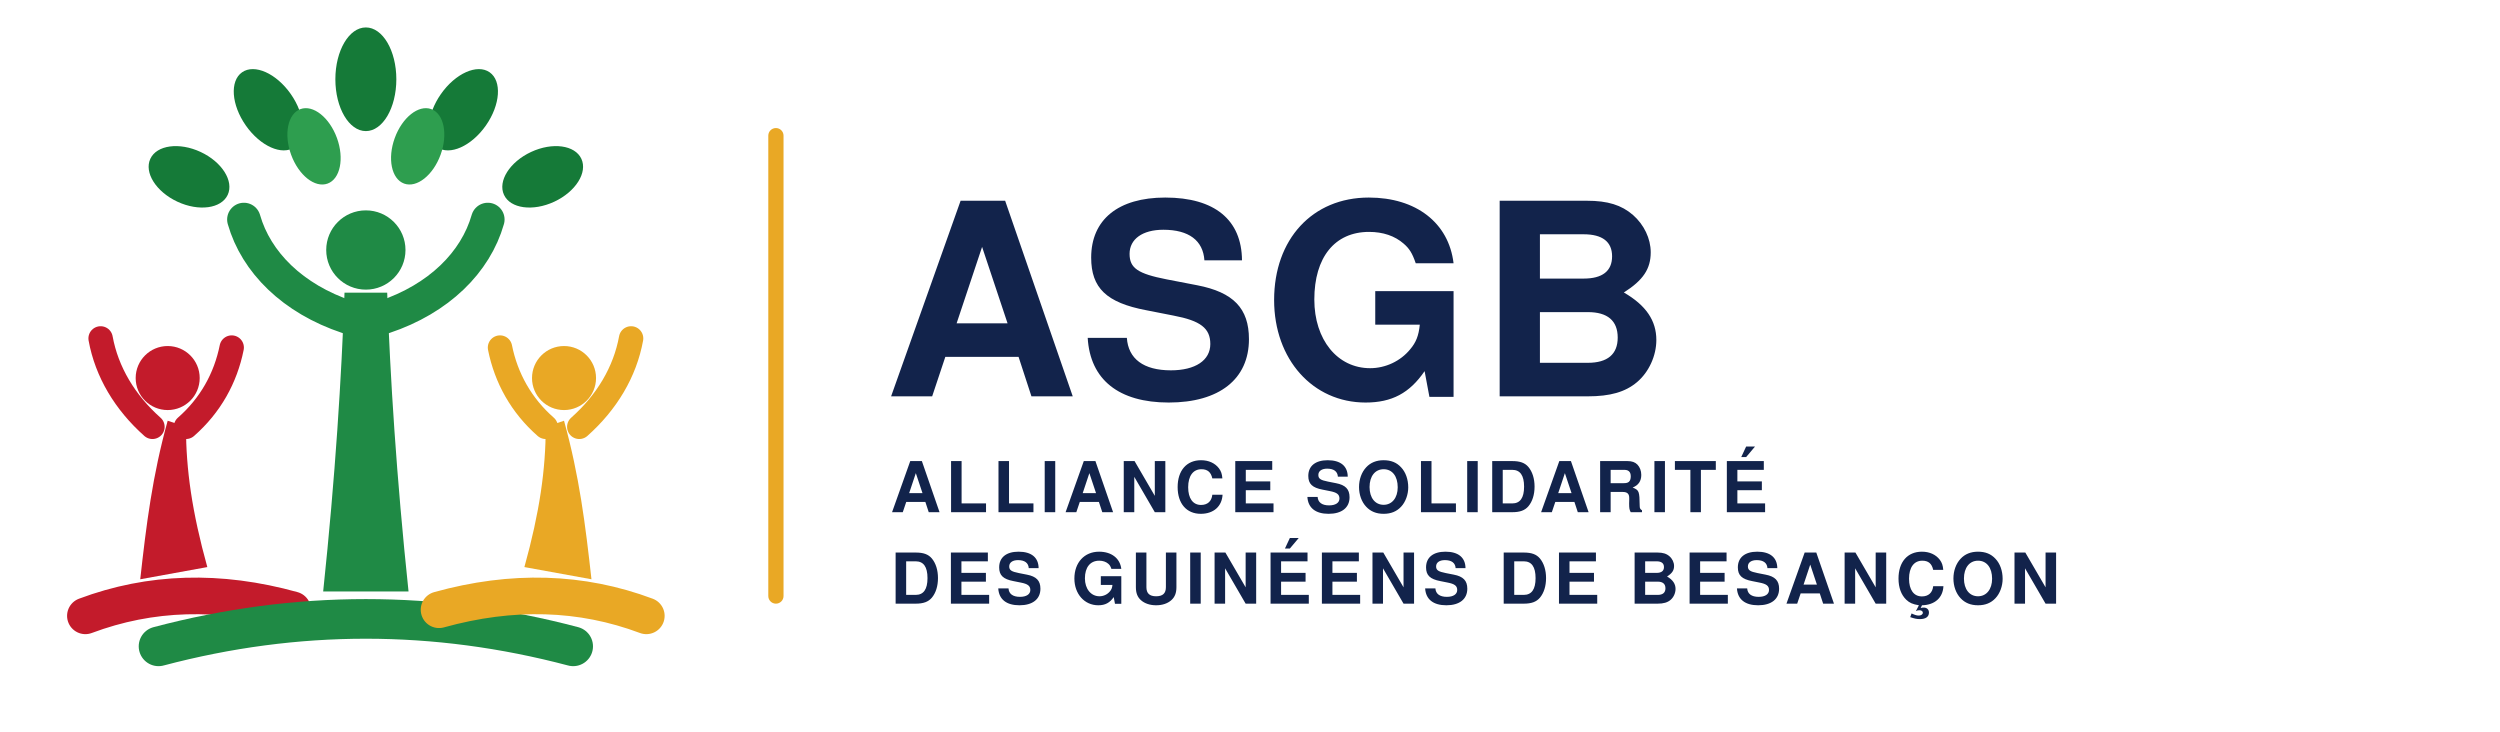
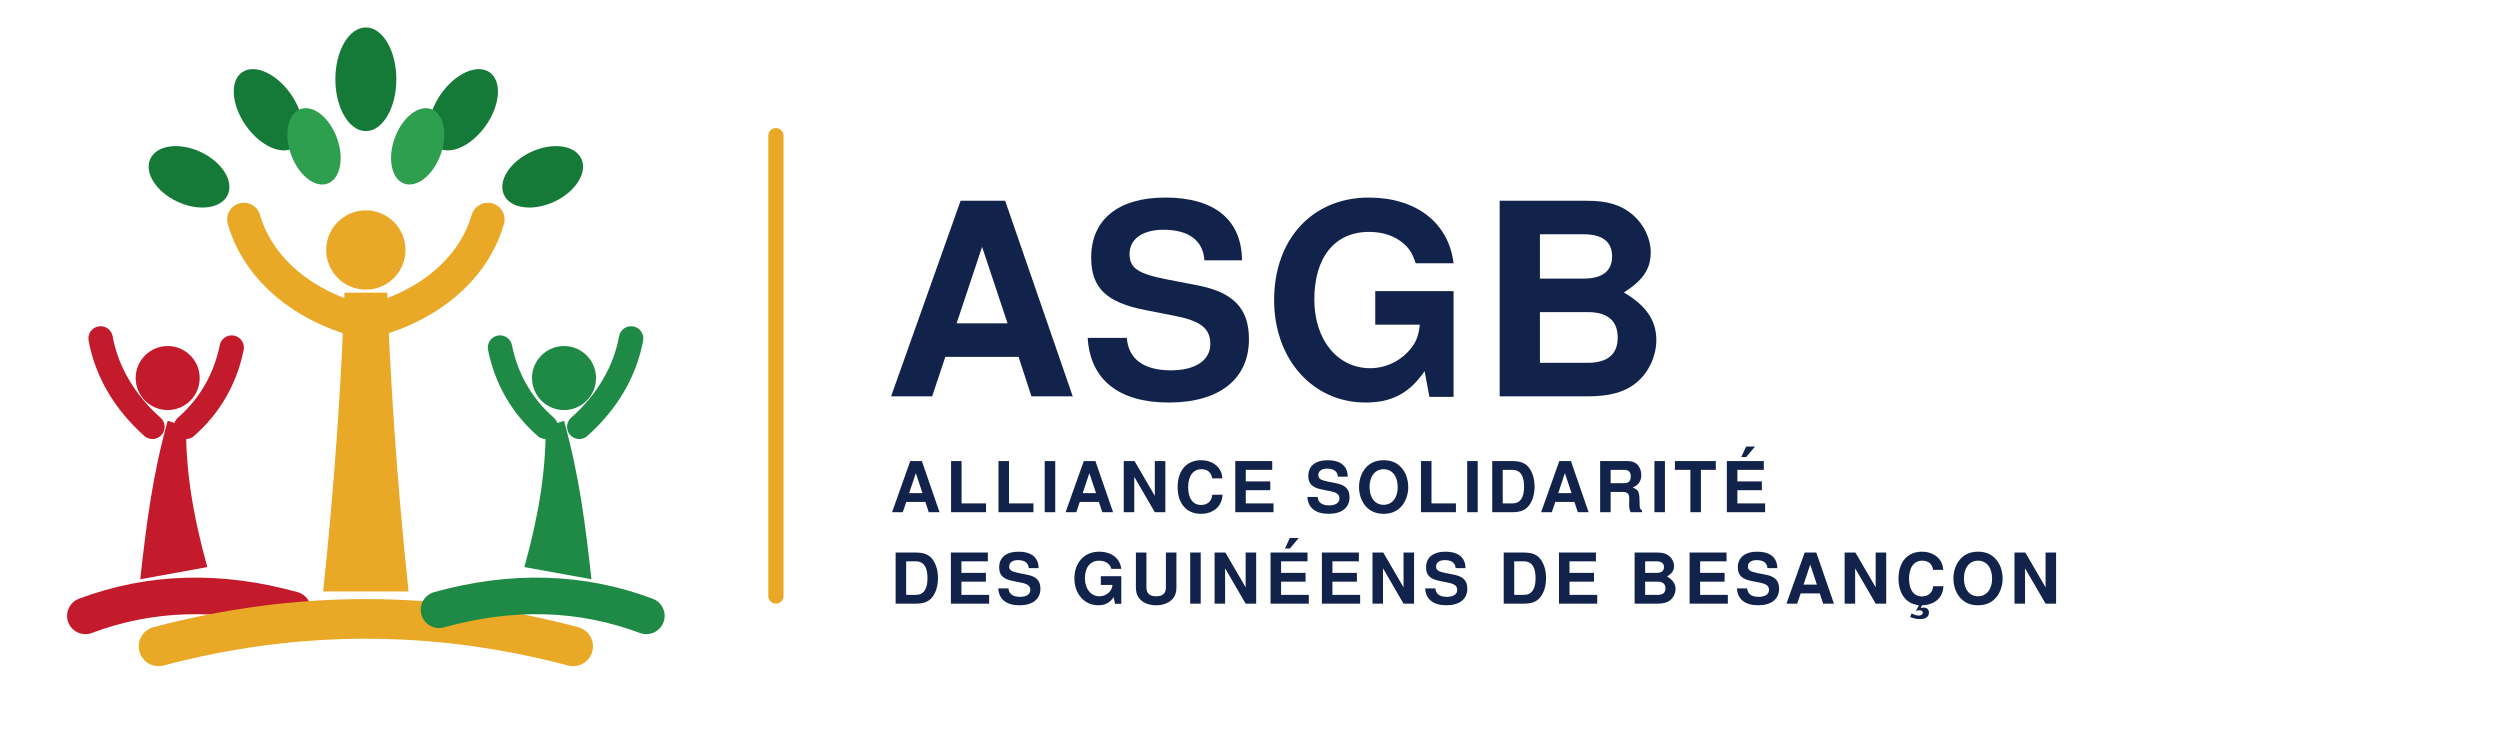
<svg xmlns="http://www.w3.org/2000/svg" viewBox="0 0 820 240">
  <g>
    <g fill="#157A38">
      <ellipse cx="120" cy="26" rx="10" ry="17" />
      <ellipse cx="88" cy="36" rx="9" ry="15" transform="rotate(-35 88 36)" />
      <ellipse cx="152" cy="36" rx="9" ry="15" transform="rotate(35 152 36)" />
      <ellipse cx="62" cy="58" rx="9" ry="14" transform="rotate(-65 62 58)" />
      <ellipse cx="178" cy="58" rx="9" ry="14" transform="rotate(65 178 58)" />
    </g>
    <g fill="#2E9E4F">
      <ellipse cx="103" cy="48" rx="8" ry="13" transform="rotate(-20 103 48)" />
      <ellipse cx="137" cy="48" rx="8" ry="13" transform="rotate(20 137 48)" />
    </g>
-     <circle cx="120" cy="82" r="13" fill="#1F8A45" />
-     <path d="M113 96 C112 124 110 156 106 194 L134 194 C130 156 128 124 127 96 Z" fill="#1F8A45" />
-     <path d="M114 104 C96 98 84 86 80 72" stroke="#1F8A45" stroke-width="11" stroke-linecap="round" fill="none" />
-     <path d="M126 104 C144 98 156 86 160 72" stroke="#1F8A45" stroke-width="11" stroke-linecap="round" fill="none" />
+     <circle cx="120" cy="82" r="13" fill="#E9A825" />
+     <path d="M113 96 C112 124 110 156 106 194 L134 194 C130 156 128 124 127 96 Z" fill="#E9A825" />
+     <path d="M114 104 C96 98 84 86 80 72" stroke="#E9A825" stroke-width="11" stroke-linecap="round" fill="none" />
+     <path d="M126 104 C144 98 156 86 160 72" stroke="#E9A825" stroke-width="11" stroke-linecap="round" fill="none" />
    <circle cx="55" cy="124" r="10.5" fill="#C31B2B" />
    <path d="M55 138 C50 156 48 172 46 190 L68 186 C63 168 61 154 61 140 Z" fill="#C31B2B" />
    <path d="M50 140 C41 132 35 122 33 111" stroke="#C31B2B" stroke-width="8" stroke-linecap="round" fill="none" />
    <path d="M61 140 C69 133 74 124 76 114" stroke="#C31B2B" stroke-width="8" stroke-linecap="round" fill="none" />
-     <circle cx="185" cy="124" r="10.5" fill="#E9A825" />
-     <path d="M185 138 C190 156 192 172 194 190 L172 186 C177 168 179 154 179 140 Z" fill="#E9A825" />
-     <path d="M190 140 C199 132 205 122 207 111" stroke="#E9A825" stroke-width="8" stroke-linecap="round" fill="none" />
-     <path d="M179 140 C171 133 166 124 164 114" stroke="#E9A825" stroke-width="8" stroke-linecap="round" fill="none" />
+     <circle cx="185" cy="124" r="10.5" fill="#1F8A45" />
+     <path d="M185 138 C190 156 192 172 194 190 L172 186 C177 168 179 154 179 140 Z" fill="#1F8A45" />
+     <path d="M190 140 C199 132 205 122 207 111" stroke="#1F8A45" stroke-width="8" stroke-linecap="round" fill="none" />
+     <path d="M179 140 C171 133 166 124 164 114" stroke="#1F8A45" stroke-width="8" stroke-linecap="round" fill="none" />
    <path d="M28 202 Q60 190 96 200" stroke="#C31B2B" stroke-width="12" stroke-linecap="round" fill="none" />
-     <path d="M52 212 Q120 194 188 212" stroke="#1F8A45" stroke-width="13" stroke-linecap="round" fill="none" />
-     <path d="M144 200 Q180 190 212 202" stroke="#E9A825" stroke-width="12" stroke-linecap="round" fill="none" />
+     <path d="M52 212 Q120 194 188 212" stroke="#E9A825" stroke-width="13" stroke-linecap="round" fill="none" />
+     <path d="M144 200 Q180 190 212 202" stroke="#1F8A45" stroke-width="12" stroke-linecap="round" fill="none" />
  </g>
  <rect x="252" y="42" width="5" height="156" rx="2.5" fill="#E9A825" />
  <text x="290" y="130" font-family="'Helvetica Neue',Helvetica,Arial,sans-serif" font-size="88" font-weight="800" letter-spacing="2" fill="#12234B">ASGB</text>
  <text x="292" y="168" font-family="'Helvetica Neue',Helvetica,Arial,sans-serif" font-size="23" font-weight="700" letter-spacing="1.5" fill="#12234B">ALLIANCE SOLIDARITÉ</text>
  <text x="292" y="198" font-family="'Helvetica Neue',Helvetica,Arial,sans-serif" font-size="23" font-weight="700" letter-spacing="1.5" fill="#12234B">DES GUINÉENS DE BESANÇON</text>
</svg>
